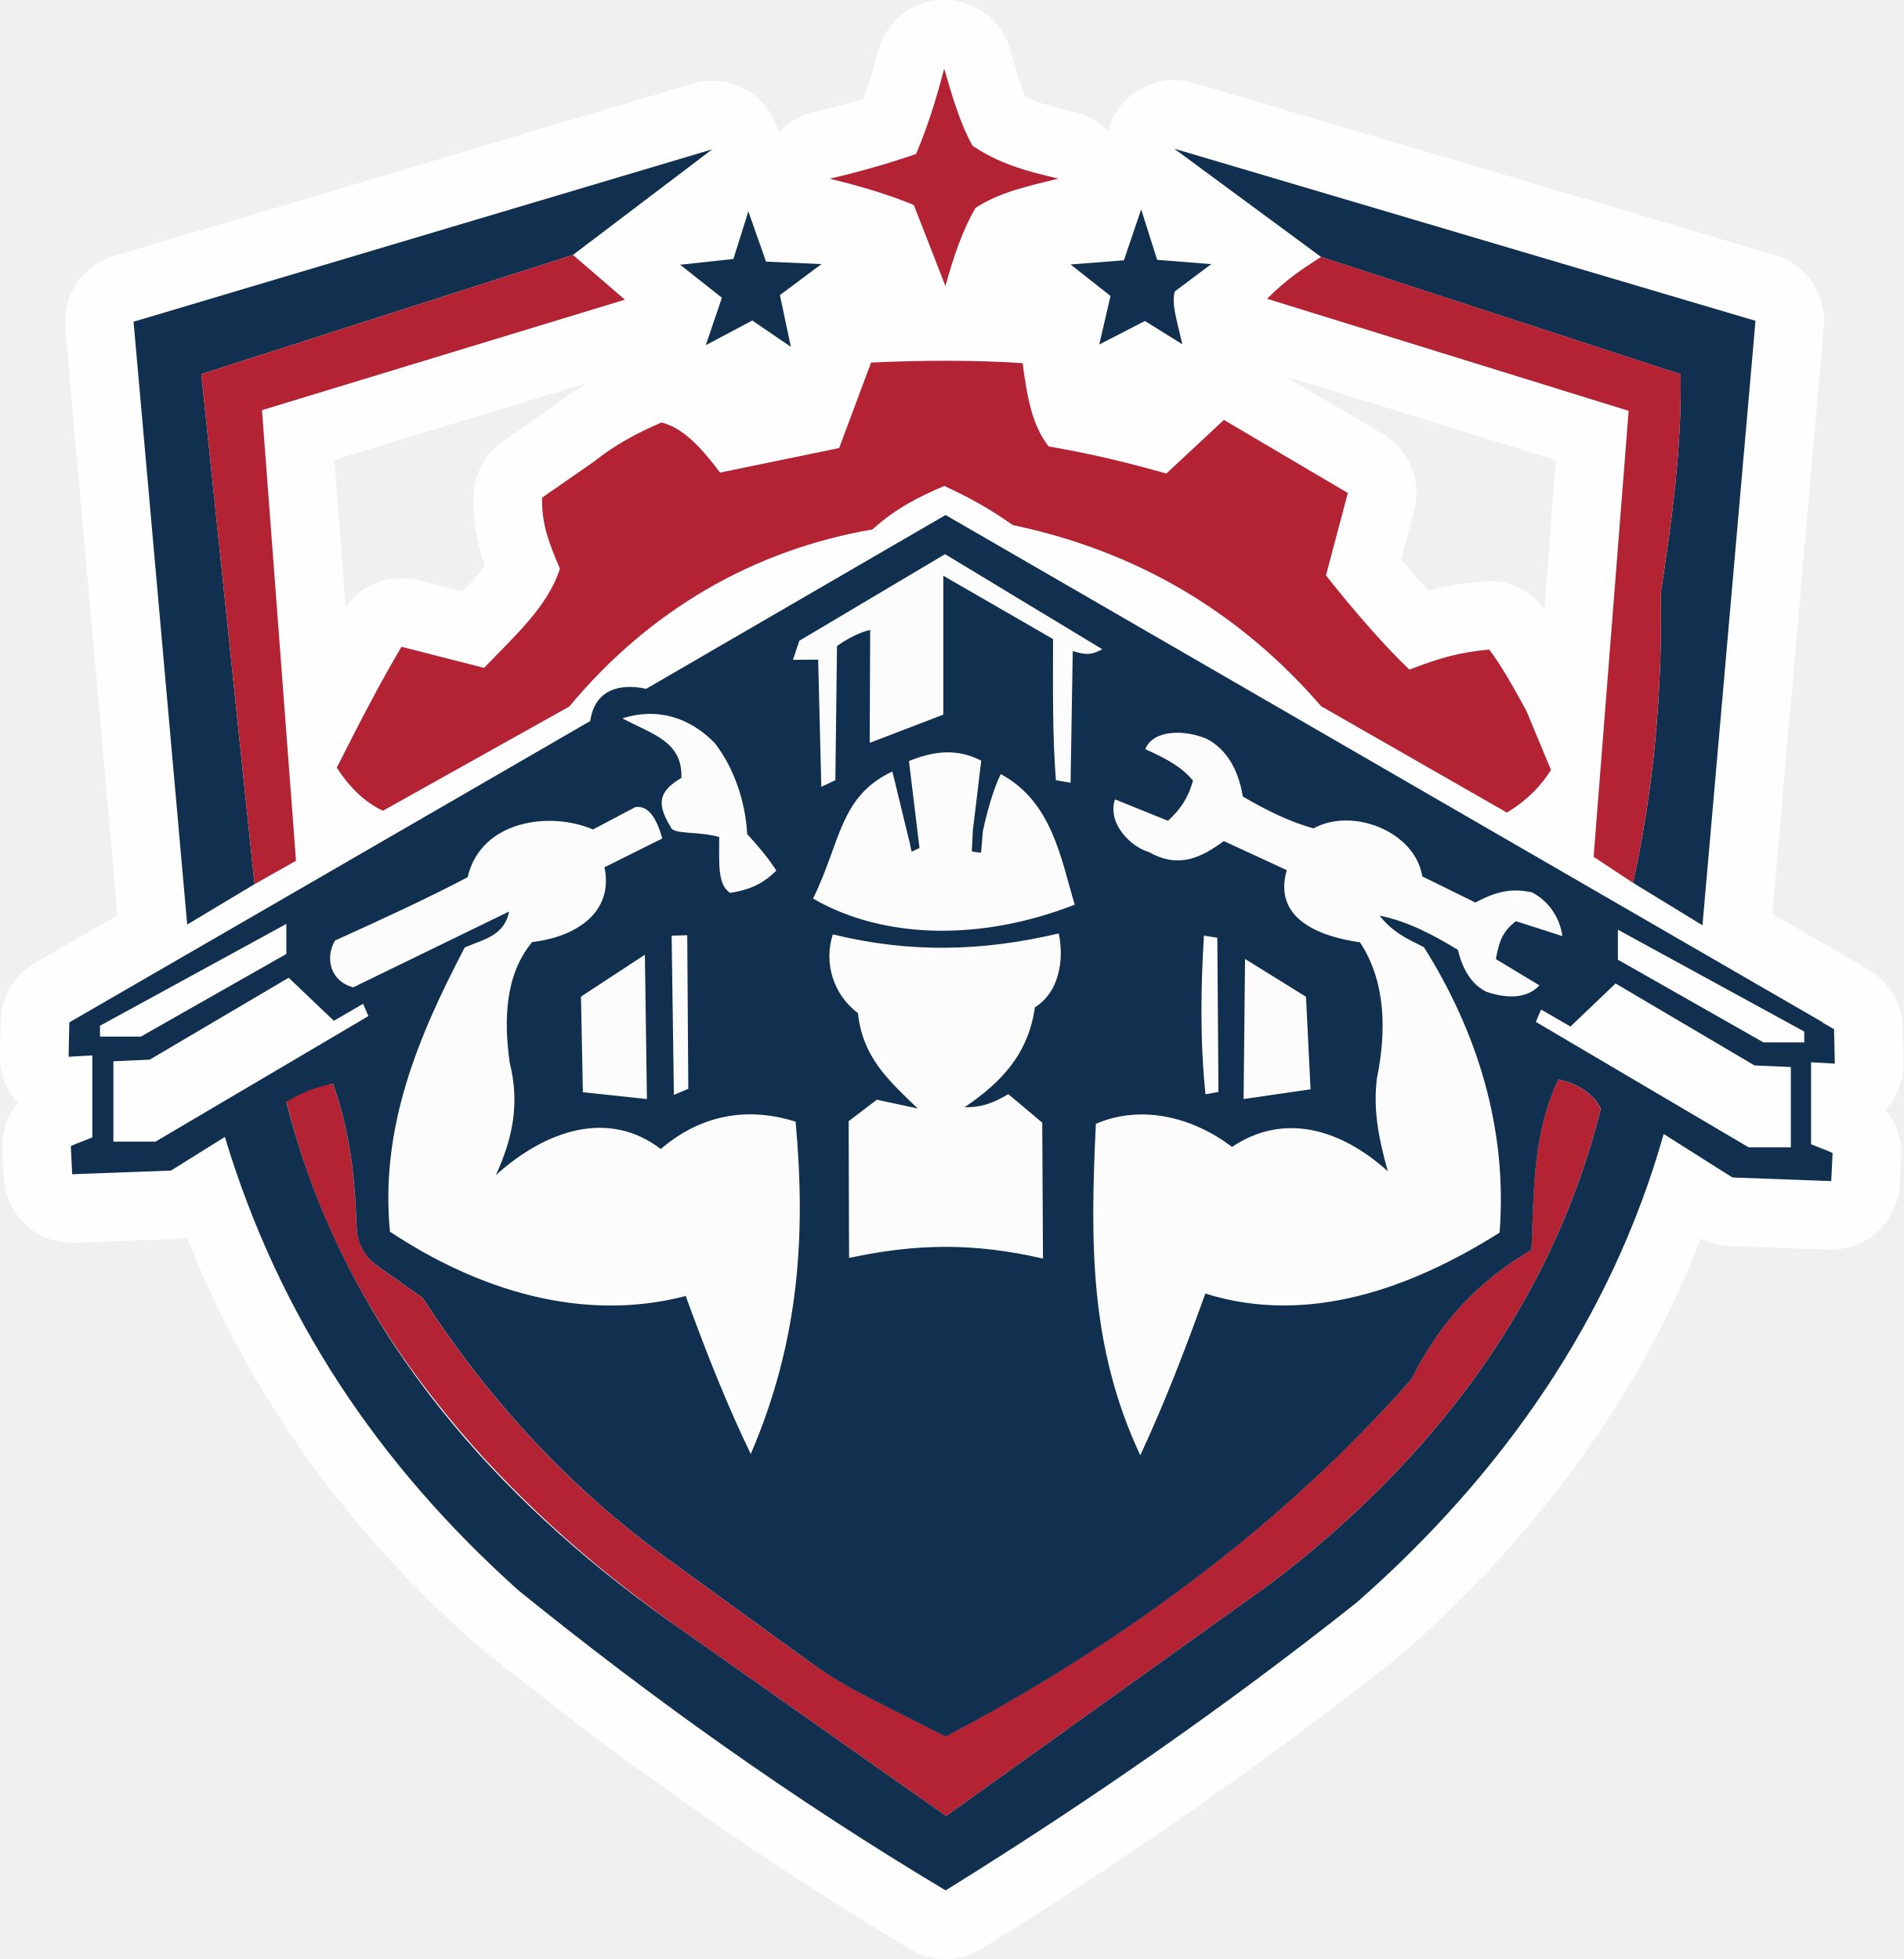
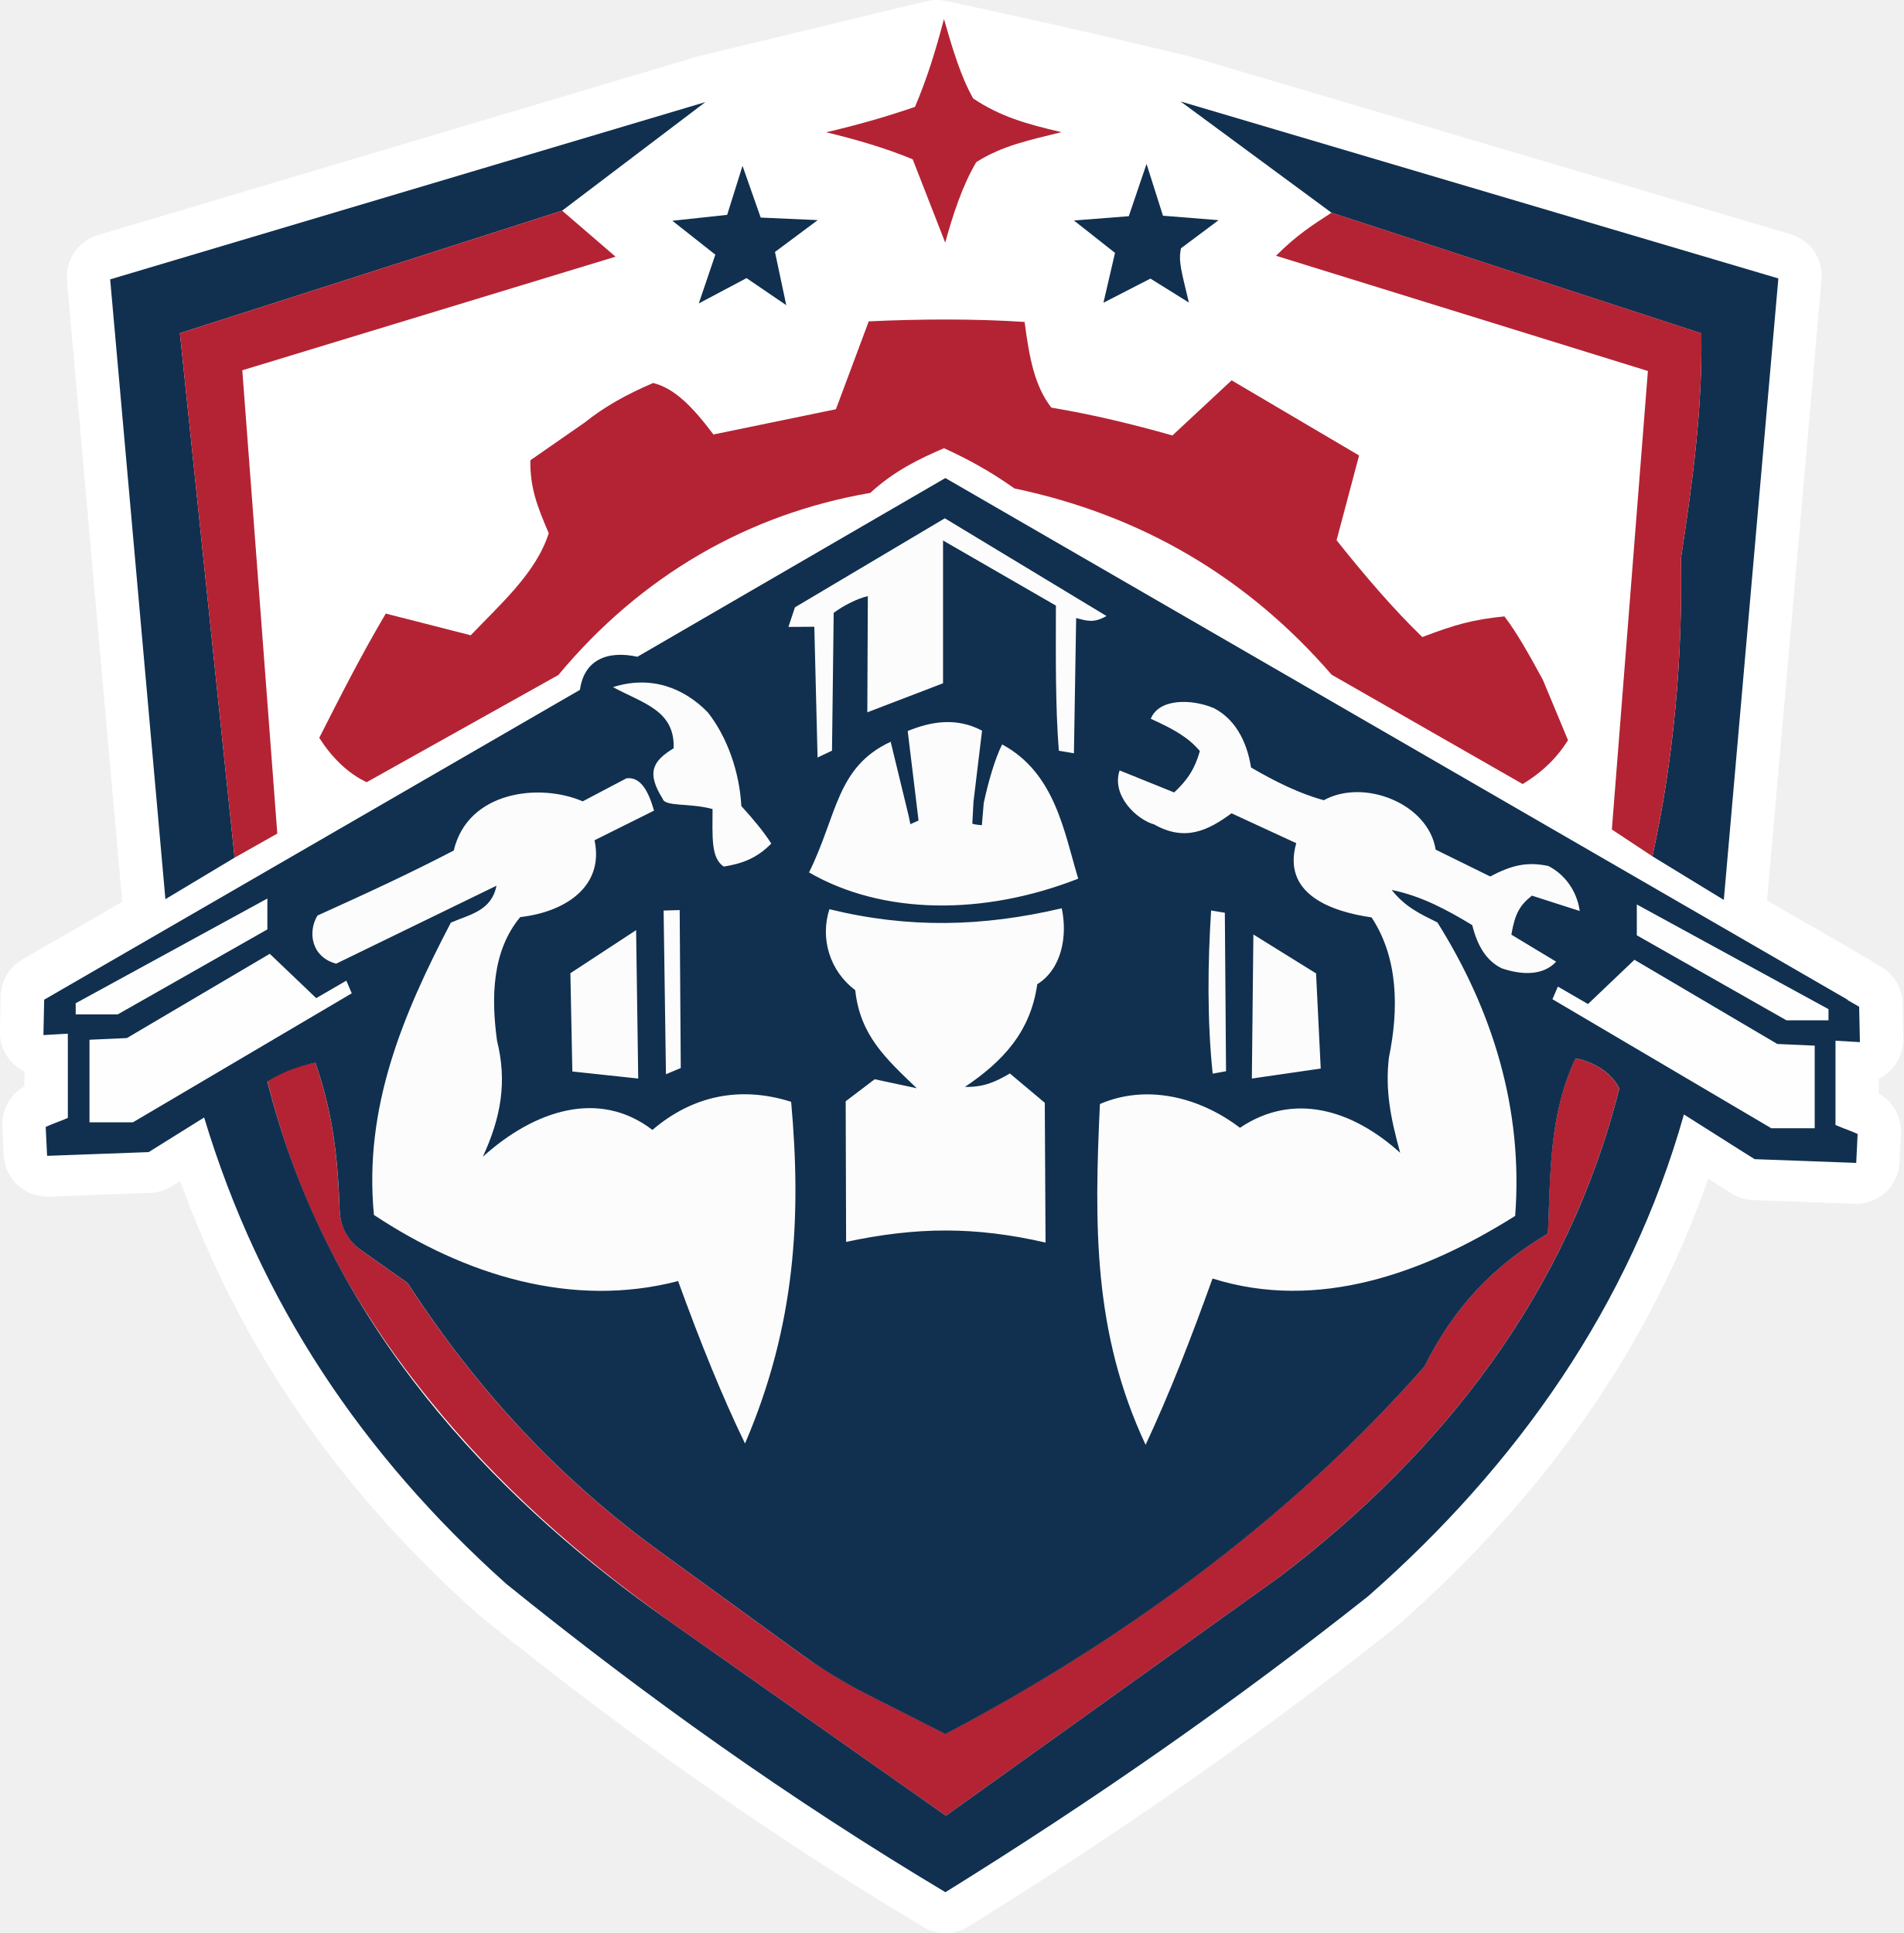
- <svg xmlns="http://www.w3.org/2000/svg" viewBox="-13 -13 360.74 371.25">
-   <g fill="#fefefe" stroke="#fefefe" stroke-width="26" stroke-linejoin="round">
-     <path d="M299.42,174.9c.43.29.86.58,1.29.86-.44-.28-.87-.56-1.29-.85h0Z" />
-     <path d="M166.19,316.1l-14.53-7.37c-4.02-2.04-7.87-4.38-11.54-7.01l11.22,8.15c5.97,3,8.41,5.59,15.29,6.41,31.46-16.5,61.49-38.7,85.54-65.33-24.07,26.62-54.52,48.65-85.98,65.15Z" />
-     <path d="M178.92,86.49c-4.6-3.26-8.77-5.49-12.96-7.4-4.67,2-9.24,4.24-13.59,8.24-22.48,3.87-42.23,15.23-57.47,33.56l-35.33,19.76c-3.61-1.68-6.52-4.72-8.74-8.17,4.11-8.12,7.8-15.36,12.26-22.91l15.66,4c5.45-5.73,12.06-11.51,14.37-18.81-2.12-4.96-3.47-8.39-3.38-13.45l9.97-6.93c3.75-3,7.77-5.21,12.65-7.31,4.01.99,7.36,4.51,11.11,9.49l22.57-4.65,6.05-16.2c9.38-.44,19.57-.5,28.72.11.87,6.53,1.79,11.74,4.93,15.79,7.86,1.32,14.9,3.04,22.31,5.13l10.91-10.16,23.49,13.85-4.15,15.62c5.08,6.4,10.48,12.71,15.8,17.85,6.04-2.3,9.32-3.23,15.13-3.81,2.35,3.05,4.71,7.34,7.08,11.68l4.64,11.14c-1.86,2.98-4.48,5.74-8.36,8.08l-35.2-20.15c-15.49-17.89-34.98-29.41-58.47-34.34Z" />
-     <path d="M296.5,154.31c3.94-17.97,5.58-36.24,5.26-54.92,2.11-13.93,3.97-27.19,3.76-41.47l-68.15-22.23-27.82-20.51,110.16,32.62-10.05,114.55-13.16-8.04Z" />
-     <polygon points="95.59 35.31 25.15 57.89 35.24 154.56 22.48 162.21 12.31 47.97 121.98 15.3 95.59 35.31" />
-     <polygon points="35.24 154.56 25.15 57.89 95.59 35.31 105.43 43.79 36.65 64.73 43.1 150.12 35.24 154.56" />
-     <path d="M296.5,154.31l-7.47-4.94,6.64-84.51-68.53-21.24c3.84-3.85,6.77-5.68,10.23-7.94l68.15,22.23c.21,14.28-1.65,27.54-3.76,41.47.32,18.68-1.33,36.94-5.26,54.92Z" />
-     <path d="M166.19,41.23l-6-15.38c-4.99-2.07-10.49-3.67-15.94-4.98,5.9-1.38,11.06-2.86,16.36-4.68,2.14-5.03,3.73-10.04,5.34-16.19,1.52,5.28,3.08,10.59,5.39,14.64,4.95,3.31,9.74,4.7,16.27,6.21-5.79,1.44-10.88,2.45-15.7,5.52-2.53,4.24-4.34,9.77-5.73,14.86Z" />
-     <path d="M211.11,52.26l-7.11-4.43-8.66,4.45,2.13-9.19-7.57-5.97,10.11-.79,3.27-9.64,3.03,9.55,10.25.82-6.93,5.18c-.53,2.44.13,4.38,1.46,10.02Z" />
-     <polygon points="136.89 52.73 129.58 47.74 120.77 52.41 123.82 43.42 115.9 37.17 126 36.08 128.83 27.05 132.18 36.58 142.69 37.05 134.81 42.92 136.89 52.73" />
-     <path d="M270.51,168.76l8.25,4.98c-2.45,2.67-6.46,2.44-10.03,1.22-2.85-1.4-4.48-4.15-5.43-7.96-4.74-2.87-9.42-5.38-14.85-6.48,2.6,3.23,5.2,4.37,8.43,5.99,10.11,16.1,15.85,34.34,14.33,54.09-16.82,10.59-36.37,17.64-55.77,11.54-4,11.14-7.86,21.07-12.33,30.65-9.72-20.75-9.45-40.64-8.42-62.81,8.41-3.65,18.18-1.44,25.81,4.38,9.76-6.58,20.59-3.47,29.52,4.61-1.79-6.52-2.78-11.61-2.07-17.58,1.82-8.83,1.75-18.32-3.2-25.81-7.5-1.08-16.54-4.33-13.88-13.68l-11.93-5.51c-4.33,3.2-8.59,5.26-14.24,2.06-3.24-.9-7.93-5.33-6.38-9.96l10.05,4.06c2.43-2.26,3.82-4.34,4.74-7.63-2.06-2.42-4.54-3.92-9.05-5.95,1.51-3.76,7.49-3.71,11.65-1.95,3.61,1.88,5.99,5.66,6.83,10.93,4.43,2.59,9.05,4.87,13.42,6.03,7.31-4.05,19.24.55,20.6,9.11l10.06,4.95c4.1-2.19,6.92-2.72,10.69-1.94,2.99,1.51,5.28,4.55,5.8,8.3l-8.81-2.83c-2.21,1.76-3.12,3.25-3.79,7.19Z" />
-     <path d="M129.29,262.55c-4.3-8.88-8.18-18.53-12.33-29.94-19.63,5.1-39.37-1.14-56.05-12.19-1.92-19.8,5.34-36.97,14.17-53.87,3.51-1.53,7.49-2.16,8.41-6.81l-29.54,14.37c-4.52-1.21-5.31-5.75-3.45-8.87,8.98-4.06,17.25-7.87,25.12-11.99,2.57-10.93,15.8-12.5,23.76-9.06l8.05-4.24c2.55-.35,4.04,2.24,5.09,5.95l-10.96,5.46c1.83,8.67-5.62,13.26-13.69,14.16-5.21,6.24-5.37,14.83-4.28,22.79,1.88,7.56.75,14.09-2.62,21.39,9.61-8.67,21.47-12.45,31.26-4.95,7.35-6.29,16.11-8.17,25.56-5.18,1.9,21.1.85,41.2-8.5,62.98Z" />
-     <path d="M290.39,197.13c-9.39,37.44-32.38,66.99-62.66,90.04l-61.42,43.98-51.38-36.16c-16.34-11.66-31.24-24.97-43.56-40.2-7.63-9.43-20.46-26.4-28.09-51.72-.92-3.05-1.58-5.62-2.01-7.39,1.11-.72,2.59-1.53,4.41-2.19,1.68-.61,3.2-.94,4.44-1.12,3.24,9.47,4.11,17.3,4.46,27.17.1,2.96,1.59,5.71,4.01,7.42l8.5,6c12.93,19.89,28.28,36.49,47.52,50.25l25.06,18.2c.15.11.29.21.44.31,3.67,2.63,7.52,4.97,11.54,7.01l14.53,7.37c31.46-16.5,61.91-38.53,85.98-65.15.78-.86,1.55-1.72,2.31-2.59,5.57-11.12,12.69-18.52,22.76-24.51.5-11.83.25-21.93,5.08-32.29,3.42.63,6.73,2.7,8.07,5.57Z" />
-     <path d="M169.82,196.82c3.48.08,5.64-.94,8.28-2.47l6.43,5.4.14,25.76c-13.05-2.99-23.79-2.89-36.75-.12l-.08-25.92,5.35-4.06,7.75,1.66c-5.84-5.59-10.43-9.8-11.34-18.08-4.7-3.53-6.5-9.53-4.76-14.92,14.61,3.58,28.25,3.25,42.82-.17,1.07,5.11.03,11.16-4.52,14-1.22,8.72-6.29,14.2-13.32,18.92Z" />
-     <path d="M190.69,158.44c-17.52,6.88-36.12,6.66-49.6-1.15,5.24-10.6,5-19.41,15.04-24.08l3.28,13.51.35,1.68,1.51-.68-2-16.49c4.38-1.8,9.02-2.54,13.7-.07l-1.58,13.12-.21,3.98c-.11.11,1.02.29,1.76.32l.34-4.08c.79-3.66,2-8.03,3.39-10.8,9.76,5.25,11.4,16.06,14.02,24.74Z" />
-     <path d="M195.9,110.03c-2.36,1.36-3.61.89-5.59.37l-.41,24.93-2.78-.47c-.66-8.52-.55-17.21-.54-26.75l-20.8-12v26.32s-13.95,5.35-13.95,5.35l.09-21.42c-1.98.47-4.42,1.71-6.29,3.08l-.31,25.41-2.66,1.26-.6-24.1-4.77.03,1.2-3.61,27.62-16.41,29.79,18.01Z" />
-     <path d="M134.13,151.97c-2.73,2.79-5.53,3.73-8.75,4.24-2.43-1.55-2.07-5.65-2.07-10.6-4.21-1.16-8.83-.38-9.21-1.93-3.02-4.8-1.8-6.94,2.04-9.27.24-7-5.66-8.29-11.18-11.27,7.02-2.24,13.08.16,17.45,4.62,3.6,4.56,5.86,10.98,6.2,17.3,2.16,2.36,4.11,4.7,5.52,6.91Z" />
-     <polygon points="109.61 195.28 97.47 193.98 97.11 175.87 109.22 167.93 109.61 195.28" />
-     <polygon points="235.38 193.44 222.69 195.28 222.97 168.73 234.52 175.9 235.38 193.44" />
-     <polygon points="117.45 193.34 114.72 194.49 114.29 164.32 117.25 164.23 117.45 193.34" />
-     <path d="M217.93,193.93l-2.46.45c-1.03-9.9-.91-20.27-.29-30.07l2.53.41.22,29.21Z" />
-     <path d="M330.24,203.84v-15.53c1.5.08,3,.17,4.5.26l-.14-6.52-2.13-1.23v-.07l-166.26-96.15-56.75,32.94c-5.68-1.23-9.84.67-10.59,6.1l-60.6,35.06L.14,180.75l-.14,6.52c1.5-.09,3-.18,4.5-.26v15.53c-1.5.66-2.51.94-4.08,1.66.09,1.78.18,3.55.26,5.33,6.24-.23,12.48-.46,18.72-.69,3.4-2.13,6.81-4.25,10.22-6.38,10.27,34.07,29.07,62.12,55.66,85.95,25.79,20.86,52.24,39.68,80.94,56.84,27.57-17.11,53.18-34.96,77.91-54.56,27.43-24.09,48.26-53.67,58.18-88.79.93.59,1.86,1.18,2.79,1.77,2.71,1.72,5.41,3.43,8.12,5.14.71.45,1.41.89,2.12,1.33,6.24.23,12.48.46,18.72.69.08-1.78.17-3.55.26-5.33-.55-.25-1.03-.45-1.49-.63-.85-.33-1.62-.6-2.59-1.03ZM198.32,138.49l10.05,4.06c2.43-2.26,3.82-4.34,4.74-7.63-2.06-2.42-4.54-3.92-9.05-5.95,1.51-3.76,7.49-3.71,11.65-1.95,3.61,1.88,5.99,5.66,6.83,10.93,4.43,2.59,9.05,4.87,13.42,6.03,7.31-4.05,19.24.55,20.6,9.11l10.06,4.95c4.1-2.19,6.92-2.72,10.69-1.94,2.99,1.51,5.28,4.55,5.8,8.3l-8.81-2.83c-2.21,1.76-3.12,3.25-3.79,7.19l8.25,4.98c-2.45,2.67-6.46,2.44-10.03,1.22-2.85-1.4-4.48-4.15-5.43-7.96-4.74-2.87-9.42-5.38-14.85-6.48,2.6,3.23,5.2,4.37,8.43,5.99,10.11,16.1,15.85,34.34,14.33,54.09-16.82,10.59-36.37,17.64-55.77,11.54-4,11.14-7.86,21.07-12.33,30.65-9.72-20.75-9.45-40.64-8.42-62.81,8.41-3.65,18.18-1.44,25.81,4.38,9.76-6.58,20.59-3.47,29.52,4.61-1.79-6.52-2.78-11.61-2.07-17.58,1.82-8.83,1.75-18.32-3.2-25.81-7.5-1.08-16.54-4.33-13.88-13.68l-11.93-5.51c-4.33,3.2-8.59,5.26-14.24,2.06-3.24-.9-7.93-5.33-6.38-9.96ZM215.18,164.31l2.53.41.22,29.21-2.46.45c-1.03-9.9-.91-20.27-.29-30.07ZM222.69,195.28l.28-26.55,11.55,7.17.86,17.54-12.69,1.84ZM138.49,108.43l27.62-16.41,29.79,18.01c-2.36,1.36-3.61.89-5.59.37l-.41,24.93-2.78-.47c-.66-8.52-.55-17.21-.54-26.75l-20.8-12v26.32s-13.95,5.35-13.95,5.35l.09-21.42c-1.98.47-4.42,1.71-6.29,3.08l-.31,25.41-2.66,1.26-.6-24.1-4.77.03,1.2-3.61ZM178.1,194.35l6.43,5.4.14,25.76c-13.05-2.99-23.79-2.89-36.75-.12l-.08-25.92,5.35-4.06,7.75,1.66c-5.84-5.59-10.43-9.8-11.34-18.08-4.7-3.53-6.5-9.53-4.76-14.92,14.61,3.58,28.25,3.25,42.82-.17,1.07,5.11.03,11.16-4.52,14-1.22,8.72-6.29,14.2-13.32,18.92,3.48.08,5.64-.94,8.28-2.47ZM141.09,157.29c5.24-10.6,5-19.41,15.04-24.08l3.28,13.51.35,1.68,1.51-.68-2-16.49c4.38-1.8,9.02-2.54,13.7-.07l-1.58,13.12-.21,3.98c-.11.11,1.02.29,1.76.32l.34-4.08c.79-3.66,2-8.03,3.39-10.8,9.76,5.25,11.4,16.06,14.02,24.74-17.52,6.88-36.12,6.66-49.6-1.15ZM122.41,127.76c3.6,4.56,5.86,10.98,6.2,17.3,2.16,2.36,4.11,4.7,5.52,6.91-2.73,2.79-5.53,3.73-8.75,4.24-2.43-1.55-2.07-5.65-2.07-10.6-4.21-1.16-8.83-.38-9.21-1.93-3.02-4.8-1.8-6.94,2.04-9.27.24-7-5.66-8.29-11.18-11.27,7.02-2.24,13.08.16,17.45,4.62ZM117.45,193.34l-2.73,1.15-.43-30.17,2.96-.09.2,29.11ZM50.5,165.24c8.98-4.06,17.25-7.87,25.12-11.99,2.57-10.93,15.8-12.5,23.76-9.06l8.05-4.24c2.55-.35,4.04,2.24,5.09,5.95l-10.96,5.46c1.83,8.67-5.62,13.26-13.69,14.16-5.21,6.24-5.37,14.83-4.28,22.79,1.88,7.56.75,14.09-2.62,21.39,9.61-8.67,21.47-12.45,31.26-4.95,7.35-6.29,16.11-8.17,25.56-5.18,1.9,21.1.85,41.2-8.5,62.98-4.3-8.88-8.18-18.53-12.33-29.94-19.63,5.1-39.37-1.14-56.05-12.19-1.92-19.8,5.34-36.97,14.17-53.87,3.51-1.53,7.49-2.16,8.41-6.81l-29.54,14.37c-4.52-1.21-5.31-5.75-3.45-8.87ZM109.61,195.28l-12.14-1.3-.36-18.11,12.11-7.94.39,27.35ZM227.73,287.17l-61.42,43.98-51.38-36.16c-29.44-20.65-59.01-50.44-71.65-91.92-.74-2.43-1.41-4.85-2.01-7.26,1.38-.85,3.15-1.77,5.3-2.5,1.28-.44,2.48-.73,3.56-.94,3.26,9.52,4.12,17.38,4.47,27.33.1,2.86,1.54,5.52,3.88,7.17l8.63,6.09c12.93,19.89,28.28,36.49,47.52,50.25l25.06,18.2c.15.11.29.21.44.31,3.67,2.63,7.52,4.97,11.54,7.01l14.53,7.37c31.46-16.5,61.91-38.53,85.98-65.15.78-.86,1.55-1.72,2.31-2.59,5.57-11.12,12.69-18.52,22.76-24.51.5-11.83.25-21.93,5.08-32.29,3.42.63,6.73,2.7,8.07,5.57-9.39,37.44-32.38,66.99-62.66,90.04Z" />
-     <polygon points="41.27 162.09 5.95 181.39 5.95 183.45 13.69 183.45 41.27 167.78 41.27 162.09" />
-     <polygon points="8.49 188.12 8.49 203.34 16.49 203.34 56.82 179.56 55.82 177.23 50.27 180.45 41.71 172.29 15.38 187.81 8.49 188.12" />
-     <polygon points="293.63 163.19 328.95 182.49 328.95 184.54 321.21 184.54 293.63 168.87 293.63 163.19" />
-     <polygon points="326.41 189.21 326.41 204.43 318.41 204.43 278.08 180.66 279.08 178.32 284.64 181.54 293.19 173.38 319.52 188.91 326.41 189.21" />
+ <svg xmlns="http://www.w3.org/2000/svg" viewBox="0 0 350.74 356.28">
+   <g fill="#fff">
+     <path d="M174.22,356.28c-1.42,0-2.84-.38-4.11-1.13-27.85-16.65-54.63-35.46-81.87-57.49-.1-.08-.21-.17-.31-.26-25.81-23.13-43.78-49.29-54.72-79.73-.52.33-1.05.66-1.57.98-1.19.74-2.55,1.16-3.95,1.21l-18.72.69c-.1,0-.2,0-.3,0-4.26,0-7.79-3.35-7.99-7.64-.08-1.68-.16-3.36-.25-5.04v-.24c-.17-3.05,1.43-5.9,4.06-7.38v-2.76c-.75-.36-1.44-.84-2.05-1.43-1.61-1.55-2.5-3.7-2.45-5.94l.14-6.52c.06-2.79,1.57-5.36,3.99-6.75l18.41-10.64c0-.09-.02-.17-.03-.26L12.34,51.72c-.34-3.79,2.04-7.29,5.68-8.38L126.75,10.95c.39-.16.78-.29,1.18-.39L170.69.22c.62-.15,1.25-.22,1.88-.22.55,0,1.09.06,1.63.17.21.04,21.17,4.42,45.23,10.28.13.03.25.07.38.1l110.16,32.62c3.65,1.08,6.03,4.58,5.7,8.37l-10.04,114.43,18.84,10.89c.28.16.56.34.81.54l1.31.76c2.42,1.4,3.94,3.96,4,6.76l.14,6.52c.05,2.23-.84,4.39-2.45,5.94-.61.59-1.3,1.07-2.05,1.43v2.76c2.63,1.48,4.22,4.33,4.07,7.38v.25c-.1,1.68-.18,3.36-.26,5.04-.19,4.29-3.73,7.64-7.99,7.64-.1,0-.2,0-.3,0l-18.72-.69c-1.39-.05-2.74-.46-3.92-1.2-.73-.45-1.46-.91-2.19-1.37-.71-.45-1.42-.9-2.13-1.34-10.72,30.71-30,58.41-57.4,82.48-.1.09-.21.18-.31.26-24.54,19.45-50.27,37.47-78.66,55.09-1.29.8-2.75,1.2-4.22,1.2Z" />
  </g>
-   <path fill="#11304f" d="M299.42,174.9c.43.29.86.58,1.29.86-.44-.28-.87-.56-1.29-.85h0Z" />
-   <path fill="#11304f" d="M166.19,316.1l-14.53-7.37c-4.02-2.04-7.87-4.38-11.54-7.01l11.22,8.15c5.97,3,8.41,5.59,15.29,6.41,31.46-16.5,61.49-38.7,85.54-65.33-24.07,26.62-54.52,48.65-85.98,65.15Z" />
-   <path fill="#b42334" d="M178.92,86.49c-4.6-3.26-8.77-5.49-12.96-7.4-4.67,2-9.24,4.24-13.59,8.24-22.48,3.87-42.23,15.23-57.47,33.56l-35.33,19.76c-3.61-1.68-6.52-4.72-8.74-8.17,4.11-8.12,7.8-15.36,12.26-22.91l15.66,4c5.45-5.73,12.06-11.51,14.37-18.81-2.12-4.96-3.47-8.39-3.38-13.45l9.97-6.93c3.75-3,7.77-5.21,12.65-7.31,4.01.99,7.36,4.51,11.11,9.49l22.57-4.65,6.05-16.2c9.38-.44,19.57-.5,28.72.11.87,6.53,1.79,11.74,4.93,15.79,7.86,1.32,14.9,3.04,22.31,5.13l10.91-10.16,23.49,13.85-4.15,15.62c5.08,6.4,10.48,12.71,15.8,17.85,6.04-2.3,9.32-3.23,15.13-3.81,2.35,3.05,4.71,7.34,7.08,11.68l4.64,11.14c-1.86,2.98-4.48,5.74-8.36,8.08l-35.2-20.15c-15.49-17.89-34.98-29.41-58.47-34.34Z" />
-   <path fill="#11304f" d="M296.5,154.31c3.94-17.97,5.58-36.24,5.26-54.92,2.11-13.93,3.97-27.19,3.76-41.47l-68.15-22.23-27.82-20.51,110.16,32.62-10.05,114.55-13.16-8.04Z" />
-   <polygon fill="#11304f" points="95.59 35.31 25.15 57.89 35.24 154.56 22.48 162.21 12.31 47.97 121.98 15.3 95.59 35.31" />
-   <polygon fill="#b42334" points="35.24 154.56 25.15 57.89 95.59 35.31 105.43 43.79 36.65 64.73 43.1 150.12 35.24 154.56" />
-   <path fill="#b42334" d="M296.5,154.31l-7.47-4.94,6.64-84.51-68.53-21.24c3.84-3.85,6.77-5.68,10.23-7.94l68.15,22.23c.21,14.28-1.65,27.54-3.76,41.47.32,18.68-1.33,36.94-5.26,54.92Z" />
-   <path fill="#b42334" d="M166.19,41.23l-6-15.38c-4.99-2.07-10.49-3.67-15.94-4.98,5.9-1.38,11.06-2.86,16.36-4.68,2.14-5.03,3.73-10.04,5.34-16.19,1.52,5.28,3.08,10.59,5.39,14.64,4.95,3.31,9.74,4.7,16.27,6.21-5.79,1.44-10.88,2.45-15.7,5.52-2.53,4.24-4.34,9.77-5.73,14.86Z" />
-   <path fill="#11304f" d="M211.11,52.26l-7.11-4.43-8.66,4.45,2.13-9.19-7.57-5.97,10.11-.79,3.27-9.64,3.03,9.55,10.25.82-6.93,5.18c-.53,2.44.13,4.38,1.46,10.02Z" />
-   <polygon fill="#11304f" points="136.89 52.73 129.58 47.74 120.77 52.41 123.82 43.42 115.9 37.17 126 36.08 128.83 27.05 132.18 36.58 142.69 37.05 134.81 42.92 136.89 52.73" />
-   <path fill="#fdfcfc" d="M270.51,168.76l8.25,4.98c-2.45,2.67-6.46,2.44-10.03,1.22-2.85-1.4-4.48-4.15-5.43-7.96-4.74-2.87-9.42-5.38-14.85-6.48,2.6,3.23,5.2,4.37,8.43,5.99,10.11,16.1,15.85,34.34,14.33,54.09-16.82,10.59-36.37,17.64-55.77,11.54-4,11.14-7.86,21.07-12.33,30.65-9.72-20.75-9.45-40.64-8.42-62.81,8.41-3.65,18.18-1.44,25.81,4.38,9.76-6.58,20.59-3.47,29.52,4.61-1.79-6.52-2.78-11.61-2.07-17.58,1.82-8.83,1.75-18.32-3.2-25.81-7.5-1.08-16.54-4.33-13.88-13.68l-11.93-5.51c-4.33,3.2-8.59,5.26-14.24,2.06-3.24-.9-7.93-5.33-6.38-9.96l10.05,4.06c2.43-2.26,3.82-4.34,4.74-7.63-2.06-2.42-4.54-3.92-9.05-5.95,1.51-3.76,7.49-3.71,11.65-1.95,3.61,1.88,5.99,5.66,6.83,10.93,4.43,2.59,9.05,4.87,13.42,6.03,7.31-4.05,19.24.55,20.6,9.11l10.06,4.95c4.1-2.19,6.92-2.72,10.69-1.94,2.99,1.51,5.28,4.55,5.8,8.3l-8.81-2.83c-2.21,1.76-3.12,3.25-3.79,7.19Z" />
-   <path fill="#fdfcfc" d="M129.29,262.55c-4.3-8.88-8.18-18.53-12.33-29.94-19.63,5.1-39.37-1.14-56.05-12.19-1.92-19.8,5.34-36.97,14.17-53.87,3.51-1.53,7.49-2.16,8.41-6.81l-29.54,14.37c-4.52-1.21-5.31-5.75-3.45-8.87,8.98-4.06,17.25-7.87,25.12-11.99,2.57-10.93,15.8-12.5,23.76-9.06l8.05-4.24c2.55-.35,4.04,2.24,5.09,5.95l-10.96,5.46c1.83,8.67-5.62,13.26-13.69,14.16-5.21,6.24-5.37,14.83-4.28,22.79,1.88,7.56.75,14.09-2.62,21.39,9.61-8.67,21.47-12.45,31.26-4.95,7.35-6.29,16.11-8.17,25.56-5.18,1.9,21.1.85,41.2-8.5,62.98Z" />
-   <path fill="#b42334" d="M290.39,197.13c-9.39,37.44-32.38,66.99-62.66,90.04l-61.42,43.98-51.38-36.16c-16.34-11.66-31.24-24.97-43.56-40.2-7.63-9.43-20.46-26.4-28.09-51.72-.92-3.05-1.58-5.62-2.01-7.39,1.11-.72,2.59-1.53,4.41-2.19,1.68-.61,3.2-.94,4.44-1.12,3.24,9.47,4.11,17.3,4.46,27.17.1,2.96,1.59,5.71,4.01,7.42l8.5,6c12.93,19.89,28.28,36.49,47.52,50.25l25.06,18.2c.15.11.29.21.44.31,3.67,2.63,7.52,4.97,11.54,7.01l14.53,7.37c31.46-16.5,61.91-38.53,85.98-65.15.78-.86,1.55-1.72,2.31-2.59,5.57-11.12,12.69-18.52,22.76-24.51.5-11.83.25-21.93,5.08-32.29,3.42.63,6.73,2.7,8.07,5.57Z" />
-   <path fill="#fdfcfc" d="M169.82,196.82c3.48.08,5.64-.94,8.28-2.47l6.43,5.4.14,25.76c-13.05-2.99-23.79-2.89-36.75-.12l-.08-25.92,5.35-4.06,7.75,1.66c-5.84-5.59-10.43-9.8-11.34-18.08-4.7-3.53-6.5-9.53-4.76-14.92,14.61,3.58,28.25,3.25,42.82-.17,1.07,5.11.03,11.16-4.52,14-1.22,8.72-6.29,14.2-13.32,18.92Z" />
-   <path fill="#fdfcfc" d="M190.69,158.44c-17.52,6.88-36.12,6.66-49.6-1.15,5.24-10.6,5-19.41,15.04-24.08l3.28,13.51.35,1.68,1.51-.68-2-16.49c4.38-1.8,9.02-2.54,13.7-.07l-1.58,13.12-.21,3.98c-.11.11,1.02.29,1.76.32l.34-4.08c.79-3.66,2-8.03,3.39-10.8,9.76,5.25,11.4,16.06,14.02,24.74Z" />
-   <path fill="#fdfcfc" d="M195.9,110.03c-2.36,1.36-3.61.89-5.59.37l-.41,24.93-2.78-.47c-.66-8.52-.55-17.21-.54-26.75l-20.8-12v26.32s-13.95,5.35-13.95,5.35l.09-21.42c-1.98.47-4.42,1.71-6.29,3.08l-.31,25.41-2.66,1.26-.6-24.1-4.77.03,1.2-3.61,27.62-16.41,29.79,18.01Z" />
-   <path fill="#fdfcfc" d="M134.13,151.97c-2.73,2.79-5.53,3.73-8.75,4.24-2.43-1.55-2.07-5.65-2.07-10.6-4.21-1.16-8.83-.38-9.21-1.93-3.02-4.8-1.8-6.94,2.04-9.27.24-7-5.66-8.29-11.18-11.27,7.02-2.24,13.08.16,17.45,4.62,3.6,4.56,5.86,10.98,6.2,17.3,2.16,2.36,4.11,4.7,5.52,6.91Z" />
-   <polygon fill="#fdfcfc" points="109.61 195.28 97.47 193.98 97.11 175.87 109.22 167.93 109.61 195.28" />
-   <polygon fill="#fdfcfc" points="235.38 193.44 222.69 195.28 222.97 168.73 234.52 175.9 235.38 193.44" />
-   <polygon fill="#fdfcfc" points="117.45 193.34 114.72 194.49 114.29 164.32 117.25 164.23 117.45 193.34" />
-   <path fill="#fdfcfc" d="M217.93,193.93l-2.46.45c-1.03-9.9-.91-20.27-.29-30.07l2.53.41.22,29.21Z" />
-   <path fill="#11304f" d="M330.24,203.84v-15.53c1.5.08,3,.17,4.5.26l-.14-6.52-2.13-1.23v-.07l-166.26-96.15-56.75,32.94c-5.68-1.23-9.84.67-10.59,6.1l-60.6,35.06L.14,180.75l-.14,6.52c1.5-.09,3-.18,4.5-.26v15.53c-1.5.66-2.51.94-4.08,1.66.09,1.78.18,3.55.26,5.33,6.24-.23,12.48-.46,18.72-.69,3.4-2.13,6.81-4.25,10.22-6.38,10.27,34.07,29.07,62.12,55.66,85.95,25.79,20.86,52.24,39.68,80.94,56.84,27.57-17.11,53.18-34.96,77.91-54.56,27.43-24.09,48.26-53.67,58.18-88.79.93.59,1.86,1.18,2.79,1.77,2.71,1.72,5.41,3.43,8.12,5.14.71.45,1.41.89,2.12,1.33,6.24.23,12.48.46,18.72.69.08-1.78.17-3.55.26-5.33-.55-.25-1.03-.45-1.49-.63-.85-.33-1.62-.6-2.59-1.03ZM198.32,138.49l10.05,4.06c2.43-2.26,3.82-4.34,4.74-7.63-2.06-2.42-4.54-3.92-9.05-5.95,1.51-3.76,7.49-3.71,11.65-1.95,3.61,1.88,5.99,5.66,6.83,10.93,4.43,2.59,9.05,4.87,13.42,6.03,7.31-4.05,19.24.55,20.6,9.11l10.06,4.95c4.1-2.19,6.92-2.72,10.69-1.94,2.99,1.51,5.28,4.55,5.8,8.3l-8.81-2.83c-2.21,1.76-3.12,3.25-3.79,7.19l8.25,4.98c-2.45,2.67-6.46,2.44-10.03,1.22-2.85-1.4-4.48-4.15-5.43-7.96-4.74-2.87-9.42-5.38-14.85-6.48,2.6,3.23,5.2,4.37,8.43,5.99,10.11,16.1,15.85,34.34,14.33,54.09-16.82,10.59-36.37,17.64-55.77,11.54-4,11.14-7.86,21.07-12.33,30.65-9.72-20.75-9.45-40.64-8.42-62.81,8.41-3.65,18.18-1.44,25.81,4.38,9.76-6.58,20.59-3.47,29.52,4.61-1.79-6.52-2.78-11.61-2.07-17.58,1.82-8.83,1.75-18.32-3.2-25.81-7.5-1.08-16.54-4.33-13.88-13.68l-11.93-5.51c-4.33,3.2-8.59,5.26-14.24,2.06-3.24-.9-7.93-5.33-6.38-9.96ZM215.18,164.31l2.53.41.22,29.21-2.46.45c-1.03-9.9-.91-20.27-.29-30.07ZM222.69,195.28l.28-26.55,11.55,7.17.86,17.54-12.69,1.84ZM138.49,108.43l27.62-16.41,29.79,18.01c-2.36,1.36-3.61.89-5.59.37l-.41,24.93-2.78-.47c-.66-8.52-.55-17.21-.54-26.75l-20.8-12v26.32s-13.95,5.35-13.95,5.35l.09-21.42c-1.98.47-4.42,1.71-6.29,3.08l-.31,25.41-2.66,1.26-.6-24.1-4.77.03,1.2-3.61ZM178.1,194.35l6.43,5.4.14,25.76c-13.05-2.99-23.79-2.89-36.75-.12l-.08-25.92,5.35-4.06,7.75,1.66c-5.84-5.59-10.43-9.8-11.34-18.08-4.7-3.53-6.5-9.53-4.76-14.92,14.61,3.58,28.25,3.25,42.82-.17,1.07,5.11.03,11.16-4.52,14-1.22,8.72-6.29,14.2-13.32,18.92,3.48.08,5.64-.94,8.28-2.47ZM141.09,157.29c5.24-10.6,5-19.41,15.04-24.08l3.28,13.51.35,1.68,1.51-.68-2-16.49c4.38-1.8,9.02-2.54,13.7-.07l-1.58,13.12-.21,3.98c-.11.11,1.02.29,1.76.32l.34-4.08c.79-3.66,2-8.03,3.39-10.8,9.76,5.25,11.4,16.06,14.02,24.74-17.52,6.88-36.12,6.66-49.6-1.15ZM122.41,127.76c3.6,4.56,5.86,10.98,6.2,17.3,2.16,2.36,4.11,4.7,5.52,6.91-2.73,2.79-5.53,3.73-8.75,4.24-2.43-1.55-2.07-5.65-2.07-10.6-4.21-1.16-8.83-.38-9.21-1.93-3.02-4.8-1.8-6.94,2.04-9.27.24-7-5.66-8.29-11.18-11.27,7.02-2.24,13.08.16,17.45,4.62ZM117.45,193.34l-2.73,1.15-.43-30.17,2.96-.09.2,29.11ZM50.5,165.24c8.98-4.06,17.25-7.87,25.12-11.99,2.57-10.93,15.8-12.5,23.76-9.06l8.05-4.24c2.55-.35,4.04,2.24,5.09,5.95l-10.96,5.46c1.83,8.67-5.62,13.26-13.69,14.16-5.21,6.24-5.37,14.83-4.28,22.79,1.88,7.56.75,14.09-2.62,21.39,9.61-8.67,21.47-12.45,31.26-4.95,7.35-6.29,16.11-8.17,25.56-5.18,1.9,21.1.85,41.2-8.5,62.98-4.3-8.88-8.18-18.53-12.33-29.94-19.63,5.1-39.37-1.14-56.05-12.19-1.92-19.8,5.34-36.97,14.17-53.87,3.51-1.53,7.49-2.16,8.41-6.81l-29.54,14.37c-4.52-1.21-5.31-5.75-3.45-8.87ZM109.61,195.28l-12.14-1.3-.36-18.11,12.11-7.94.39,27.35ZM227.73,287.17l-61.42,43.98-51.38-36.16c-29.44-20.65-59.01-50.44-71.65-91.92-.74-2.43-1.41-4.85-2.01-7.26,1.38-.85,3.15-1.77,5.3-2.5,1.28-.44,2.48-.73,3.56-.94,3.26,9.52,4.12,17.38,4.47,27.33.1,2.86,1.54,5.52,3.88,7.17l8.63,6.09c12.93,19.89,28.28,36.49,47.52,50.25l25.06,18.2c.15.11.29.21.44.31,3.67,2.63,7.52,4.97,11.54,7.01l14.53,7.37c31.46-16.5,61.91-38.53,85.98-65.15.78-.86,1.55-1.72,2.31-2.59,5.57-11.12,12.69-18.52,22.76-24.51.5-11.83.25-21.93,5.08-32.29,3.42.63,6.73,2.7,8.07,5.57-9.39,37.44-32.38,66.99-62.66,90.04Z" />
-   <polygon fill="#fefefe" points="41.27 162.09 5.95 181.39 5.95 183.45 13.69 183.45 41.27 167.78 41.27 162.09" />
-   <polygon fill="#fefefe" points="8.49 188.12 8.49 203.34 16.49 203.34 56.82 179.56 55.82 177.23 50.27 180.45 41.71 172.29 15.38 187.81 8.49 188.12" />
-   <polygon fill="#fefefe" points="293.63 163.19 328.95 182.49 328.95 184.54 321.21 184.54 293.63 168.87 293.63 163.19" />
-   <polygon fill="#fefefe" points="326.41 189.21 326.41 204.43 318.41 204.43 278.08 180.66 279.08 178.32 284.64 181.54 293.19 173.38 319.52 188.91 326.41 189.21" />
+   <g fill="#11304f">
+     <path d="M307.42,178.41c.43.29.86.58,1.29.86-.44-.28-.87-.56-1.29-.85h0Z" />
+     <path d="M174.19,319.61l-14.53-7.37c-4.02-2.04-7.87-4.38-11.54-7.01l11.22,8.15c5.97,3,8.41,5.59,15.29,6.41,31.46-16.5,61.49-38.7,85.54-65.33-24.07,26.62-54.52,48.65-85.98,65.15Z" />
+   </g>
+   <g fill="#b42334">
+     <path d="M186.92,90.01c-4.6-3.26-8.77-5.49-12.96-7.4-4.67,2-9.24,4.24-13.59,8.24-22.48,3.87-42.23,15.23-57.47,33.56l-35.33,19.76c-3.61-1.68-6.52-4.72-8.74-8.17,4.11-8.12,7.8-15.36,12.26-22.91l15.66,4c5.45-5.73,12.06-11.51,14.37-18.81-2.12-4.96-3.47-8.39-3.38-13.45l9.97-6.93c3.75-3,7.77-5.21,12.65-7.31,4.01.99,7.36,4.51,11.11,9.49l22.57-4.65,6.05-16.2c9.38-.44,19.57-.5,28.72.11.87,6.53,1.79,11.74,4.93,15.79,7.86,1.32,14.9,3.04,22.31,5.13l10.91-10.16,23.49,13.85-4.15,15.62c5.08,6.4,10.48,12.71,15.8,17.85,6.04-2.3,9.32-3.23,15.13-3.81,2.35,3.05,4.71,7.34,7.08,11.68l4.64,11.14c-1.86,2.98-4.48,5.74-8.36,8.08l-35.2-20.15c-15.49-17.89-34.98-29.41-58.47-34.34Z" />
+   </g>
+   <g fill="#11304f">
+     <path d="M304.5,157.83c3.94-17.97,5.58-36.24,5.26-54.92,2.11-13.93,3.97-27.19,3.76-41.47l-68.15-22.23-27.82-20.51,110.16,32.62-10.05,114.55-13.16-8.04Z" />
+     <polygon points="103.59 38.83 33.15 61.41 43.23 158.08 30.48 165.73 20.3 51.49 129.98 18.82 103.59 38.83" />
+   </g>
+   <g fill="#b42334">
+     <polygon points="43.23 158.08 33.15 61.41 103.59 38.83 113.43 47.31 44.65 68.25 51.1 153.64 43.23 158.08" />
+     <path d="M304.5,157.83l-7.47-4.94,6.64-84.51-68.53-21.24c3.84-3.85,6.77-5.68,10.23-7.94l68.15,22.23c.21,14.28-1.65,27.54-3.76,41.47.32,18.68-1.33,36.94-5.26,54.92Z" />
+     <path d="M174.19,44.74l-6-15.38c-4.99-2.07-10.49-3.67-15.94-4.98,5.9-1.38,11.06-2.86,16.36-4.68,2.14-5.03,3.73-10.04,5.34-16.19,1.52,5.28,3.08,10.59,5.39,14.64,4.95,3.31,9.74,4.7,16.27,6.21-5.79,1.44-10.88,2.45-15.7,5.52-2.53,4.24-4.34,9.77-5.73,14.86Z" />
+   </g>
+   <g fill="#11304f">
+     <path d="M219.11,55.78l-7.11-4.43-8.66,4.45,2.13-9.19-7.57-5.97,10.11-.79,3.27-9.64,3.03,9.55,10.25.82-6.93,5.18c-.53,2.44.13,4.38,1.46,10.02Z" />
+     <polygon points="144.89 56.25 137.57 51.26 128.77 55.93 131.82 46.94 123.9 40.69 134 39.6 136.83 30.57 140.18 40.1 150.69 40.57 142.81 46.44 144.89 56.25" />
+   </g>
+   <g fill="#fdfcfc">
+     <path d="M278.51,172.27l8.25,4.98c-2.45,2.67-6.46,2.44-10.03,1.22-2.85-1.4-4.48-4.15-5.43-7.96-4.74-2.87-9.42-5.38-14.85-6.48,2.6,3.23,5.2,4.37,8.43,5.99,10.11,16.1,15.85,34.34,14.33,54.09-16.82,10.59-36.37,17.64-55.77,11.54-4,11.14-7.86,21.07-12.33,30.65-9.72-20.75-9.45-40.64-8.42-62.81,8.41-3.65,18.18-1.44,25.81,4.38,9.76-6.58,20.59-3.47,29.52,4.61-1.79-6.52-2.78-11.61-2.07-17.58,1.82-8.83,1.75-18.32-3.2-25.81-7.5-1.08-16.54-4.33-13.88-13.68l-11.93-5.51c-4.33,3.2-8.59,5.26-14.24,2.06-3.24-.9-7.93-5.33-6.38-9.96l10.05,4.06c2.43-2.26,3.82-4.34,4.74-7.63-2.06-2.42-4.54-3.92-9.05-5.95,1.51-3.76,7.49-3.71,11.65-1.95,3.61,1.88,5.99,5.66,6.83,10.93,4.43,2.59,9.05,4.87,13.42,6.03,7.31-4.05,19.24.55,20.6,9.11l10.06,4.95c4.1-2.19,6.92-2.72,10.69-1.94,2.99,1.51,5.28,4.55,5.8,8.3l-8.81-2.83c-2.21,1.76-3.12,3.25-3.79,7.19Z" />
+     <path d="M137.29,266.06c-4.3-8.88-8.18-18.53-12.33-29.94-19.63,5.1-39.37-1.14-56.05-12.19-1.92-19.8,5.34-36.97,14.17-53.87,3.51-1.53,7.49-2.16,8.41-6.81l-29.54,14.37c-4.52-1.21-5.31-5.75-3.45-8.87,8.98-4.06,17.25-7.87,25.12-11.99,2.57-10.93,15.8-12.5,23.76-9.06l8.05-4.24c2.55-.35,4.04,2.24,5.09,5.95l-10.96,5.46c1.83,8.67-5.62,13.26-13.69,14.16-5.21,6.24-5.37,14.83-4.28,22.79,1.88,7.56.75,14.09-2.62,21.39,9.61-8.67,21.47-12.45,31.26-4.95,7.35-6.29,16.11-8.17,25.56-5.18,1.9,21.1.85,41.2-8.5,62.98Z" />
+   </g>
+   <g fill="#b42334">
+     <path d="M298.39,200.64c-9.39,37.44-32.38,66.99-62.66,90.04l-61.42,43.98-51.38-36.16c-16.34-11.66-31.24-24.97-43.56-40.2-7.63-9.43-20.46-26.4-28.09-51.72-.92-3.05-1.58-5.62-2.01-7.39,1.11-.72,2.59-1.53,4.41-2.19,1.68-.61,3.2-.94,4.44-1.12,3.24,9.47,4.11,17.3,4.46,27.17.1,2.96,1.59,5.71,4.01,7.42l8.5,6c12.93,19.89,28.28,36.49,47.52,50.25l25.06,18.2c.15.11.29.21.44.31,3.67,2.63,7.52,4.97,11.54,7.01l14.53,7.37c31.46-16.5,61.91-38.53,85.98-65.15.78-.86,1.55-1.72,2.31-2.59,5.57-11.12,12.69-18.52,22.76-24.51.5-11.83.25-21.93,5.08-32.29,3.42.63,6.73,2.7,8.07,5.57Z" />
+   </g>
+   <g fill="#fdfcfc">
+     <path d="M177.82,200.33c3.48.08,5.64-.94,8.28-2.47l6.43,5.4.14,25.76c-13.05-2.99-23.79-2.89-36.75-.12l-.08-25.92,5.35-4.06,7.75,1.66c-5.84-5.59-10.43-9.8-11.34-18.08-4.7-3.53-6.5-9.53-4.76-14.92,14.61,3.58,28.25,3.25,42.82-.17,1.07,5.11.03,11.16-4.52,14-1.22,8.72-6.29,14.2-13.32,18.92Z" />
+     <path d="M198.69,161.95c-17.52,6.88-36.12,6.66-49.6-1.15,5.24-10.6,5-19.41,15.04-24.08l3.28,13.51.35,1.68,1.51-.68-2-16.49c4.38-1.8,9.02-2.54,13.7-.07l-1.58,13.12-.21,3.98c-.11.11,1.02.29,1.76.32l.34-4.08c.79-3.66,2-8.03,3.39-10.8,9.76,5.25,11.4,16.06,14.02,24.74Z" />
+     <path d="M203.9,113.54c-2.36,1.36-3.61.89-5.59.37l-.41,24.93-2.78-.47c-.66-8.52-.55-17.21-.54-26.75l-20.8-12v26.32s-13.95,5.35-13.95,5.35l.09-21.42c-1.98.47-4.42,1.71-6.29,3.08l-.31,25.41-2.66,1.26-.6-24.1-4.77.03,1.2-3.61,27.62-16.41,29.79,18.01Z" />
+     <path d="M142.13,155.48c-2.73,2.79-5.53,3.73-8.75,4.24-2.43-1.55-2.07-5.65-2.07-10.6-4.21-1.16-8.83-.38-9.21-1.93-3.02-4.8-1.8-6.94,2.04-9.27.24-7-5.66-8.29-11.18-11.27,7.02-2.24,13.08.16,17.45,4.62,3.6,4.56,5.86,10.98,6.2,17.3,2.16,2.36,4.11,4.7,5.52,6.91Z" />
+     <polygon points="117.61 198.79 105.47 197.49 105.11 179.38 117.22 171.44 117.61 198.79" />
+     <polygon points="243.38 196.95 230.69 198.79 230.97 172.24 242.52 179.41 243.38 196.95" />
+     <polygon points="125.45 196.85 122.72 198 122.29 167.83 125.25 167.74 125.45 196.85" />
+     <path d="M225.93,197.44l-2.46.45c-1.03-9.9-.91-20.27-.29-30.07l2.53.41.22,29.21Z" />
+   </g>
+   <g fill="#11304f">
+     <path d="M338.24,207.35v-15.53c1.5.08,3,.17,4.5.26l-.14-6.52-2.13-1.23v-.07l-166.26-96.15-56.75,32.94c-5.68-1.23-9.84.67-10.59,6.1l-60.6,35.06-38.13,22.05-.14,6.52c1.5-.09,3-.18,4.5-.26v15.53c-1.5.66-2.51.94-4.08,1.66.09,1.78.18,3.55.26,5.33,6.24-.23,12.48-.46,18.72-.69,3.4-2.13,6.81-4.25,10.22-6.38,10.27,34.07,29.07,62.12,55.66,85.95,25.79,20.86,52.24,39.68,80.94,56.84,27.57-17.11,53.18-34.96,77.91-54.56,27.43-24.09,48.26-53.67,58.18-88.79.93.59,1.86,1.18,2.79,1.77,2.71,1.72,5.41,3.43,8.12,5.14.71.45,1.41.89,2.12,1.33,6.24.23,12.48.46,18.72.69.08-1.78.17-3.55.26-5.33-.55-.25-1.03-.45-1.49-.63-.85-.33-1.62-.6-2.59-1.03ZM206.32,142l10.05,4.06c2.43-2.26,3.82-4.34,4.74-7.63-2.06-2.42-4.54-3.92-9.05-5.95,1.51-3.76,7.49-3.71,11.65-1.95,3.61,1.88,5.99,5.66,6.83,10.93,4.43,2.59,9.05,4.87,13.42,6.03,7.31-4.05,19.24.55,20.6,9.11l10.06,4.95c4.1-2.19,6.92-2.72,10.69-1.94,2.99,1.51,5.28,4.55,5.8,8.3l-8.81-2.83c-2.21,1.76-3.12,3.25-3.79,7.19l8.25,4.98c-2.45,2.67-6.46,2.44-10.03,1.22-2.85-1.4-4.48-4.15-5.43-7.96-4.74-2.87-9.42-5.38-14.85-6.48,2.6,3.23,5.2,4.37,8.43,5.99,10.11,16.1,15.85,34.34,14.33,54.09-16.82,10.59-36.37,17.64-55.77,11.54-4,11.14-7.86,21.07-12.33,30.65-9.72-20.75-9.45-40.64-8.42-62.81,8.41-3.65,18.18-1.44,25.81,4.38,9.76-6.58,20.59-3.47,29.52,4.61-1.79-6.52-2.78-11.61-2.07-17.58,1.82-8.83,1.75-18.32-3.2-25.81-7.5-1.08-16.54-4.33-13.88-13.68l-11.93-5.51c-4.33,3.2-8.59,5.26-14.24,2.06-3.24-.9-7.93-5.33-6.38-9.96ZM223.18,167.82l2.53.41.22,29.21-2.46.45c-1.03-9.9-.91-20.27-.29-30.07ZM230.69,198.79l.28-26.55,11.55,7.17.86,17.54-12.69,1.84ZM146.49,111.94l27.62-16.41,29.79,18.01c-2.36,1.36-3.61.89-5.59.37l-.41,24.93-2.78-.47c-.66-8.52-.55-17.21-.54-26.75l-20.8-12v26.32s-13.95,5.35-13.95,5.35l.09-21.42c-1.98.47-4.42,1.71-6.29,3.08l-.31,25.41-2.66,1.26-.6-24.1-4.77.03,1.2-3.61ZM186.1,197.86l6.43,5.4.14,25.76c-13.05-2.99-23.79-2.89-36.75-.12l-.08-25.92,5.35-4.06,7.75,1.66c-5.84-5.59-10.43-9.8-11.34-18.08-4.7-3.53-6.5-9.53-4.76-14.92,14.61,3.58,28.25,3.25,42.82-.17,1.07,5.11.03,11.16-4.52,14-1.22,8.72-6.29,14.2-13.32,18.92,3.48.08,5.64-.94,8.28-2.47ZM149.09,160.8c5.24-10.6,5-19.41,15.04-24.08l3.28,13.51.35,1.68,1.51-.68-2-16.49c4.38-1.8,9.02-2.54,13.7-.07l-1.58,13.12-.21,3.98c-.11.11,1.02.29,1.76.32l.34-4.08c.79-3.66,2-8.03,3.39-10.8,9.76,5.25,11.4,16.06,14.02,24.74-17.52,6.88-36.12,6.66-49.6-1.15ZM130.41,131.27c3.6,4.56,5.86,10.98,6.2,17.3,2.16,2.36,4.11,4.7,5.52,6.91-2.73,2.79-5.53,3.73-8.75,4.24-2.43-1.55-2.07-5.65-2.07-10.6-4.21-1.16-8.83-.38-9.21-1.93-3.02-4.8-1.8-6.94,2.04-9.27.24-7-5.66-8.29-11.18-11.27,7.02-2.24,13.08.16,17.45,4.62ZM125.45,196.85l-2.73,1.15-.43-30.17,2.96-.09.2,29.11ZM58.5,168.75c8.98-4.06,17.25-7.87,25.12-11.99,2.57-10.93,15.8-12.5,23.76-9.06l8.05-4.24c2.55-.35,4.04,2.24,5.09,5.95l-10.96,5.46c1.83,8.67-5.62,13.26-13.69,14.16-5.21,6.24-5.37,14.83-4.28,22.79,1.88,7.56.75,14.09-2.62,21.39,9.61-8.67,21.47-12.45,31.26-4.95,7.35-6.29,16.11-8.17,25.56-5.18,1.9,21.1.85,41.2-8.5,62.98-4.3-8.88-8.18-18.53-12.33-29.94-19.63,5.1-39.37-1.14-56.05-12.19-1.92-19.8,5.34-36.97,14.17-53.87,3.51-1.53,7.49-2.16,8.41-6.81l-29.54,14.37c-4.52-1.21-5.31-5.75-3.45-8.87ZM117.61,198.79l-12.14-1.3-.36-18.11,12.11-7.94.39,27.35ZM235.73,290.68l-61.42,43.98-51.38-36.16c-29.44-20.65-59.01-50.44-71.65-91.92-.74-2.43-1.41-4.85-2.01-7.26,1.38-.85,3.15-1.77,5.3-2.5,1.28-.44,2.48-.73,3.56-.94,3.26,9.52,4.12,17.38,4.47,27.33.1,2.86,1.54,5.52,3.88,7.17l8.63,6.09c12.93,19.89,28.28,36.49,47.52,50.25l25.06,18.2c.15.11.29.21.44.31,3.67,2.63,7.52,4.97,11.54,7.01l14.53,7.37c31.46-16.5,61.91-38.53,85.98-65.15.78-.86,1.55-1.72,2.31-2.59,5.57-11.12,12.69-18.52,22.76-24.51.5-11.83.25-21.93,5.08-32.29,3.42.63,6.73,2.7,8.07,5.57-9.39,37.44-32.38,66.99-62.66,90.04Z" />
+   </g>
+   <g fill="#fefefe">
+     <polygon points="49.27 165.61 13.95 184.91 13.95 186.97 21.69 186.97 49.27 171.3 49.27 165.61" />
+     <polygon points="16.49 191.64 16.49 206.86 24.49 206.86 64.82 183.08 63.82 180.75 58.27 183.97 49.71 175.8 23.38 191.33 16.49 191.64" />
+     <polygon points="301.63 166.71 336.95 186 336.95 188.06 329.21 188.06 301.63 172.39 301.63 166.71" />
+     <polygon points="334.41 192.73 334.41 207.95 326.41 207.95 286.08 184.17 287.08 181.84 292.63 185.06 301.19 176.9 327.52 192.42 334.41 192.73" />
+   </g>
</svg>
